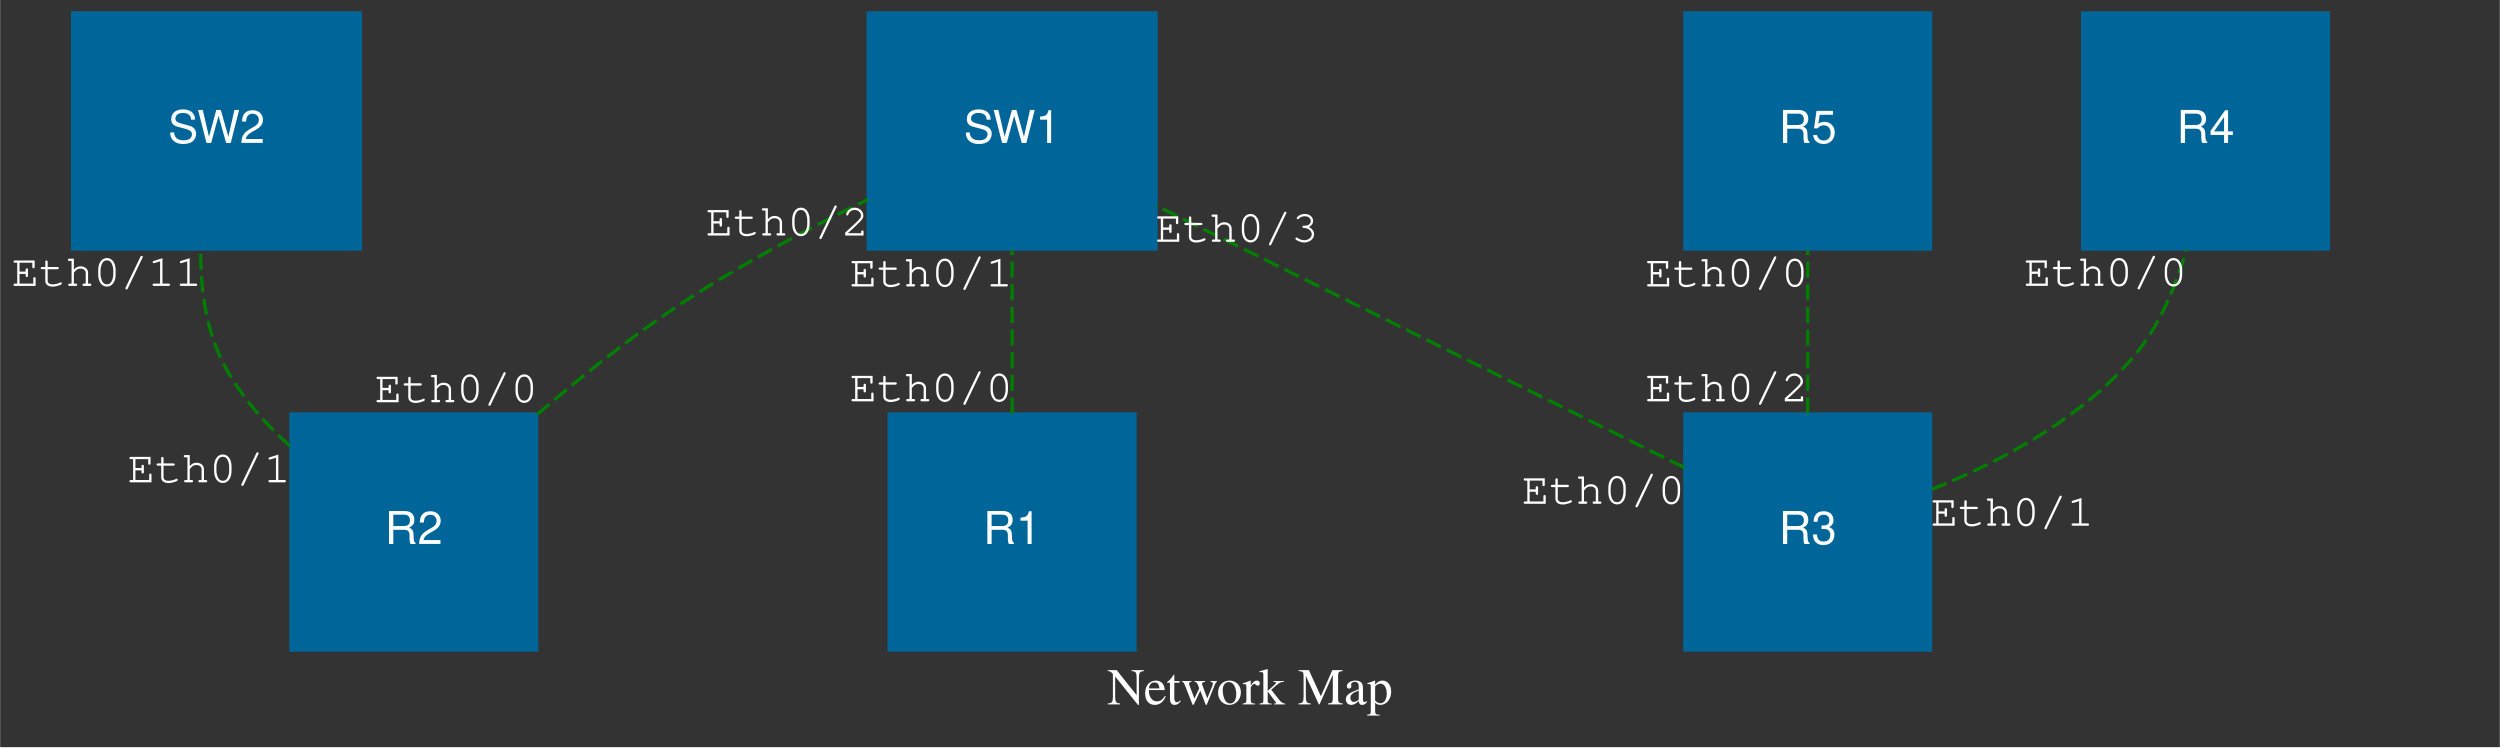
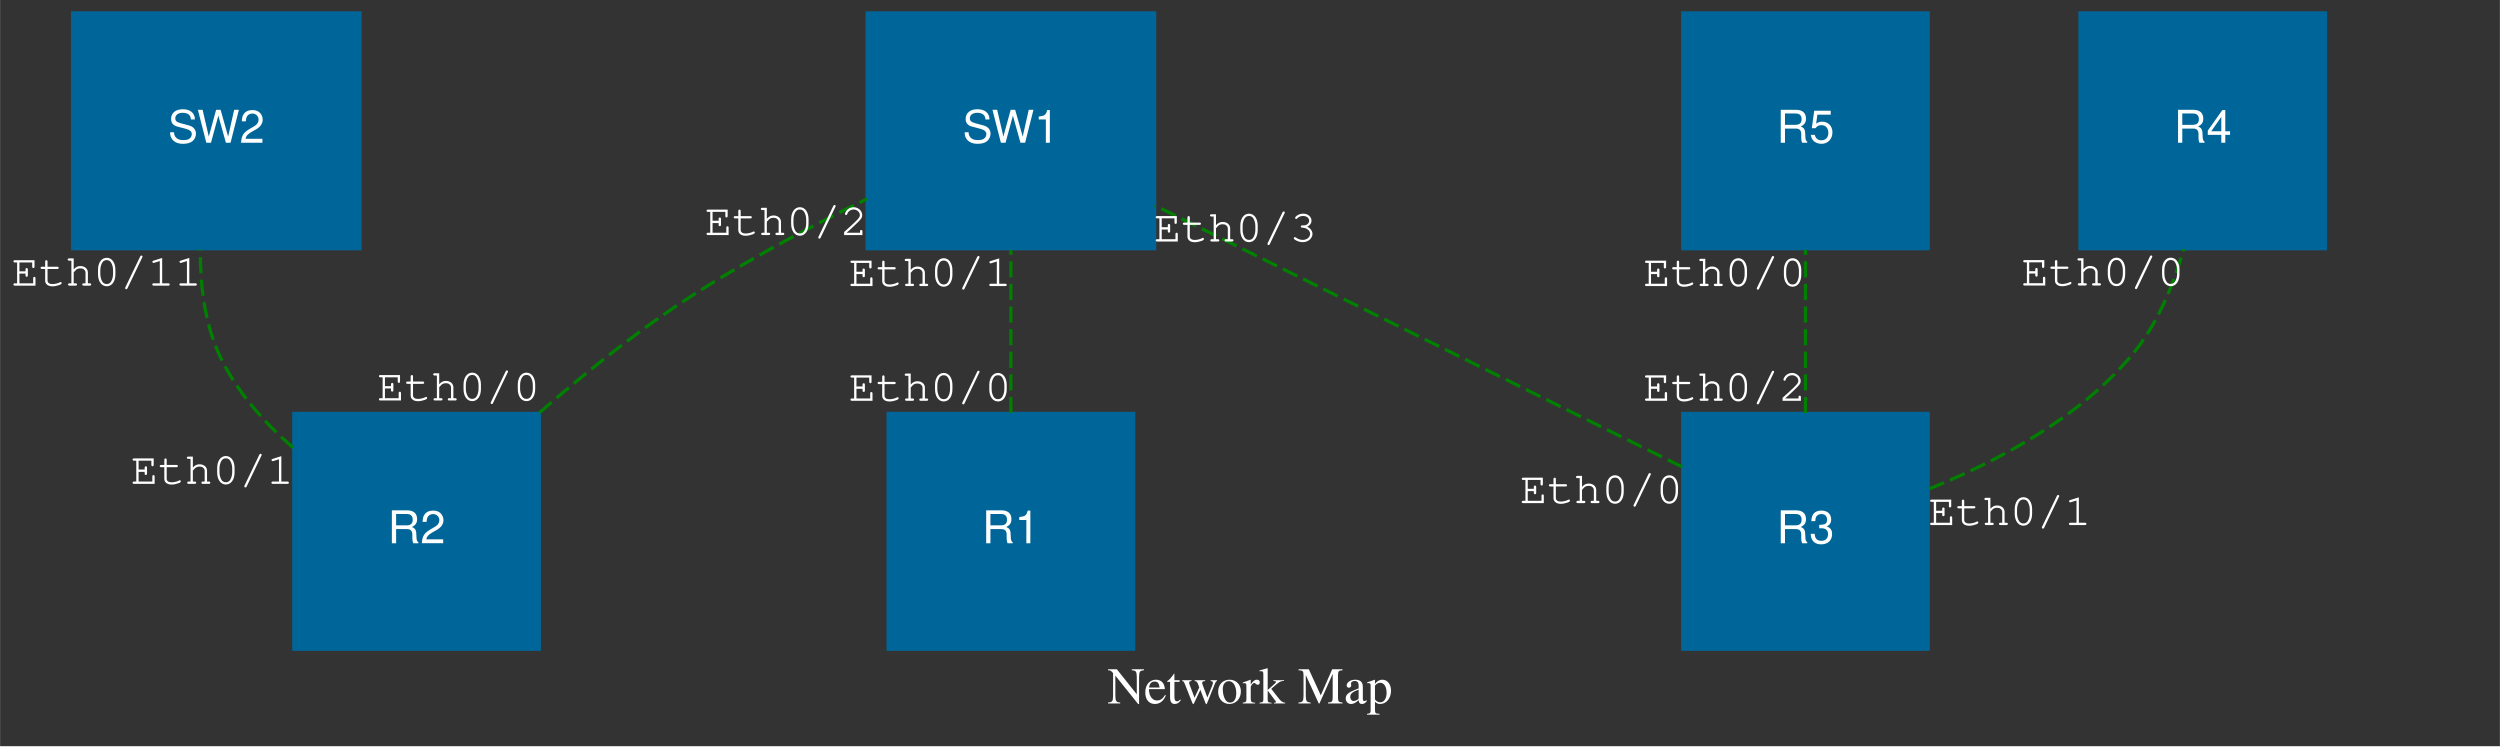
- <svg xmlns="http://www.w3.org/2000/svg" width="773pt" height="231pt" viewBox="0.00 0.00 772.89 231.00">
+ <svg xmlns="http://www.w3.org/2000/svg" width="774pt" height="231pt" viewBox="0.00 0.00 773.94 231.00">
  <g id="graph0" class="graph" transform="scale(1 1) rotate(0) translate(4 227)">
-     <polygon fill="#333333" stroke="none" points="-4,4 -4,-227 768.891,-227 768.891,4 -4,4" />
-     <text text-anchor="middle" x="382.446" y="-9.2" font-family="Times,serif" font-size="16.00" fill="white">Network Map</text>
+     <polygon fill="#333333" stroke="none" points="-4,4 -4,-227 769.941,-227 769.941,4 -4,4" />
+     <text text-anchor="middle" x="382.971" y="-9.2" font-family="Times,serif" font-size="16.00" fill="white">Network Map</text>
    <g id="node1" class="node">
-       <polygon fill="#006699" stroke="#006699" points="107.391,-223 18.391,-223 18.391,-150 107.391,-150 107.391,-223" />
-       <text text-anchor="middle" x="62.891" y="-182.8" font-family="Helvetica,sans-Serif" font-size="14.00" fill="white">SW2</text>
+       <polygon fill="#006699" stroke="#006699" points="353.441,-223 264.441,-223 264.441,-150 353.441,-150 353.441,-223" />
+       <text text-anchor="middle" x="308.941" y="-182.8" font-family="Helvetica,sans-Serif" font-size="14.00" fill="white">SW1</text>
    </g>
    <g id="node2" class="node">
-       <polygon fill="#006699" stroke="#006699" points="353.391,-223 264.391,-223 264.391,-150 353.391,-150 353.391,-223" />
-       <text text-anchor="middle" x="308.891" y="-182.8" font-family="Helvetica,sans-Serif" font-size="14.00" fill="white">SW1</text>
+       <polygon fill="#006699" stroke="#006699" points="346.941,-99 270.941,-99 270.941,-26 346.941,-26 346.941,-99" />
+       <text text-anchor="middle" x="308.941" y="-58.8" font-family="Helvetica,sans-Serif" font-size="14.00" fill="white">R1</text>
+     </g>
+     <g id="edge1" class="edge">
+       <path fill="none" stroke="green" stroke-dasharray="5,2" d="M308.941,-99.115C308.941,-115.01 308.941,-133.704 308.941,-149.629" />
+       <text text-anchor="middle" x="358.941" y="-120.8" font-family="Courier,monospace" font-size="14.00" fill="white">            </text>
+       <text text-anchor="middle" x="283.941" y="-138.429" font-family="Courier,monospace" font-size="14.00" fill="white">Eth0/1</text>
+       <text text-anchor="middle" x="283.941" y="-102.915" font-family="Courier,monospace" font-size="14.00" fill="white">Eth0/0</text>
    </g>
    <g id="node3" class="node">
-       <polygon fill="#006699" stroke="#006699" points="161.891,-99 85.891,-99 85.891,-26 161.891,-26 161.891,-99" />
-       <text text-anchor="middle" x="123.891" y="-58.8" font-family="Helvetica,sans-Serif" font-size="14.00" fill="white">R2</text>
+       <polygon fill="#006699" stroke="#006699" points="107.441,-223 18.441,-223 18.441,-150 107.441,-150 107.441,-223" />
+       <text text-anchor="middle" x="62.941" y="-182.8" font-family="Helvetica,sans-Serif" font-size="14.00" fill="white">SW2</text>
+     </g>
+     <g id="node4" class="node">
+       <polygon fill="#006699" stroke="#006699" points="592.941,-223 516.941,-223 516.941,-150 592.941,-150 592.941,-223" />
+       <text text-anchor="middle" x="554.941" y="-182.8" font-family="Helvetica,sans-Serif" font-size="14.00" fill="white">R5</text>
+     </g>
+     <g id="node5" class="node">
+       <polygon fill="#006699" stroke="#006699" points="715.941,-223 639.941,-223 639.941,-150 715.941,-150 715.941,-223" />
+       <text text-anchor="middle" x="677.941" y="-182.8" font-family="Helvetica,sans-Serif" font-size="14.00" fill="white">R4</text>
+     </g>
+     <g id="node6" class="node">
+       <polygon fill="#006699" stroke="#006699" points="162.941,-99 86.941,-99 86.941,-26 162.941,-26 162.941,-99" />
+       <text text-anchor="middle" x="124.941" y="-58.8" font-family="Helvetica,sans-Serif" font-size="14.00" fill="white">R2</text>
+     </g>
+     <g id="edge2" class="edge">
+       <path fill="none" stroke="green" stroke-dasharray="5,2" d="M162.959,-99.207C175.789,-110.382 190.523,-122.312 204.941,-132 223.564,-144.513 245.487,-156.191 264.391,-165.425" />
+       <text text-anchor="middle" x="254.941" y="-120.8" font-family="Courier,monospace" font-size="14.00" fill="white">            </text>
+       <text text-anchor="middle" x="239.391" y="-154.225" font-family="Courier,monospace" font-size="14.00" fill="white">Eth0/2</text>
+       <text text-anchor="middle" x="137.959" y="-103.007" font-family="Courier,monospace" font-size="14.00" fill="white">Eth0/0</text>
    </g>
    <g id="edge3" class="edge">
-       <path fill="none" stroke="green" stroke-dasharray="5,2" d="M85.63,-89.059C76.898,-96.912 68.763,-106.337 63.891,-117 59.294,-127.061 57.905,-138.852 58,-149.788" />
-       <text text-anchor="middle" x="113.891" y="-120.8" font-family="Courier,monospace" font-size="14.00" fill="white">            </text>
-       <text text-anchor="middle" x="29" y="-138.588" font-family="Courier,monospace" font-size="14.00" fill="white">Eth0/11</text>
-       <text text-anchor="middle" x="60.63" y="-77.859" font-family="Courier,monospace" font-size="14.00" fill="white">Eth0/1</text>
+       <path fill="none" stroke="green" stroke-dasharray="5,2" d="M86.688,-88.394C77.572,-96.356 69.021,-106.002 63.941,-117 59.303,-127.042 57.903,-138.828 58,-149.765" />
+       <text text-anchor="middle" x="113.941" y="-120.8" font-family="Courier,monospace" font-size="14.00" fill="white">            </text>
+       <text text-anchor="middle" x="29" y="-138.565" font-family="Courier,monospace" font-size="14.00" fill="white">Eth0/11</text>
+       <text text-anchor="middle" x="61.688" y="-77.194" font-family="Courier,monospace" font-size="14.00" fill="white">Eth0/1</text>
    </g>
-     <g id="edge2" class="edge">
-       <path fill="none" stroke="green" stroke-dasharray="5,2" d="M162.029,-98.824C175.119,-110.098 190.186,-122.185 204.891,-132 223.552,-144.456 245.48,-156.126 264.378,-165.369" />
-       <text text-anchor="middle" x="254.891" y="-120.8" font-family="Courier,monospace" font-size="14.00" fill="white">            </text>
-       <text text-anchor="middle" x="239.378" y="-154.169" font-family="Courier,monospace" font-size="14.00" fill="white">Eth0/2</text>
-       <text text-anchor="middle" x="137.029" y="-102.624" font-family="Courier,monospace" font-size="14.00" fill="white">Eth0/0</text>
-     </g>
-     <g id="node4" class="node">
-       <polygon fill="#006699" stroke="#006699" points="592.891,-99 516.891,-99 516.891,-26 592.891,-26 592.891,-99" />
-       <text text-anchor="middle" x="554.891" y="-58.8" font-family="Helvetica,sans-Serif" font-size="14.00" fill="white">R3</text>
+     <g id="node7" class="node">
+       <polygon fill="#006699" stroke="#006699" points="592.941,-99 516.941,-99 516.941,-26 592.941,-26 592.941,-99" />
+       <text text-anchor="middle" x="554.941" y="-58.8" font-family="Helvetica,sans-Serif" font-size="14.00" fill="white">R3</text>
    </g>
    <g id="edge4" class="edge">
-       <path fill="none" stroke="green" stroke-dasharray="5,2" d="M516.723,-82.429C472.593,-104.314 400.057,-140.287 353.4,-163.426" />
-       <text text-anchor="middle" x="496.891" y="-120.8" font-family="Courier,monospace" font-size="14.00" fill="white">            </text>
-       <text text-anchor="middle" x="378.4" y="-152.226" font-family="Courier,monospace" font-size="14.00" fill="white">Eth0/3</text>
-       <text text-anchor="middle" x="491.723" y="-71.229" font-family="Courier,monospace" font-size="14.00" fill="white">Eth0/0</text>
-     </g>
-     <g id="node6" class="node">
-       <polygon fill="#006699" stroke="#006699" points="592.891,-223 516.891,-223 516.891,-150 592.891,-150 592.891,-223" />
-       <text text-anchor="middle" x="554.891" y="-182.8" font-family="Helvetica,sans-Serif" font-size="14.00" fill="white">R5</text>
+       <path fill="none" stroke="green" stroke-dasharray="5,2" d="M516.774,-82.429C472.643,-104.314 400.107,-140.287 353.45,-163.426" />
+       <text text-anchor="middle" x="496.941" y="-120.8" font-family="Courier,monospace" font-size="14.00" fill="white">            </text>
+       <text text-anchor="middle" x="378.45" y="-152.226" font-family="Courier,monospace" font-size="14.00" fill="white">Eth0/3</text>
+       <text text-anchor="middle" x="491.774" y="-71.229" font-family="Courier,monospace" font-size="14.00" fill="white">Eth0/0</text>
    </g>
    <g id="edge6" class="edge">
-       <path fill="none" stroke="green" stroke-dasharray="5,2" d="M554.891,-99.115C554.891,-115.01 554.891,-133.704 554.891,-149.629" />
-       <text text-anchor="middle" x="604.891" y="-120.8" font-family="Courier,monospace" font-size="14.00" fill="white">            </text>
-       <text text-anchor="middle" x="529.891" y="-138.429" font-family="Courier,monospace" font-size="14.00" fill="white">Eth0/0</text>
-       <text text-anchor="middle" x="529.891" y="-102.915" font-family="Courier,monospace" font-size="14.00" fill="white">Eth0/2</text>
-     </g>
-     <g id="node7" class="node">
-       <polygon fill="#006699" stroke="#006699" points="715.891,-223 639.891,-223 639.891,-150 715.891,-150 715.891,-223" />
-       <text text-anchor="middle" x="677.891" y="-182.8" font-family="Helvetica,sans-Serif" font-size="14.00" fill="white">R4</text>
+       <path fill="none" stroke="green" stroke-dasharray="5,2" d="M554.941,-99.115C554.941,-115.01 554.941,-133.704 554.941,-149.629" />
+       <text text-anchor="middle" x="604.941" y="-120.8" font-family="Courier,monospace" font-size="14.00" fill="white">            </text>
+       <text text-anchor="middle" x="529.941" y="-138.429" font-family="Courier,monospace" font-size="14.00" fill="white">Eth0/0</text>
+       <text text-anchor="middle" x="529.941" y="-102.915" font-family="Courier,monospace" font-size="14.00" fill="white">Eth0/2</text>
    </g>
    <g id="edge5" class="edge">
-       <path fill="none" stroke="green" stroke-dasharray="5,2" d="M593.16,-75.646C614.333,-84.153 639.583,-97.528 655.891,-117 663.67,-126.288 668.713,-138.373 671.976,-149.8" />
-       <text text-anchor="middle" x="714.891" y="-120.8" font-family="Courier,monospace" font-size="14.00" fill="white">            </text>
-       <text text-anchor="middle" x="646.976" y="-138.6" font-family="Courier,monospace" font-size="14.00" fill="white">Eth0/0</text>
-       <text text-anchor="middle" x="618.16" y="-64.446" font-family="Courier,monospace" font-size="14.00" fill="white">Eth0/1</text>
-     </g>
-     <g id="node5" class="node">
-       <polygon fill="#006699" stroke="#006699" points="346.891,-99 270.891,-99 270.891,-26 346.891,-26 346.891,-99" />
-       <text text-anchor="middle" x="308.891" y="-58.8" font-family="Helvetica,sans-Serif" font-size="14.00" fill="white">R1</text>
-     </g>
-     <g id="edge1" class="edge">
-       <path fill="none" stroke="green" stroke-dasharray="5,2" d="M308.891,-99.115C308.891,-115.01 308.891,-133.704 308.891,-149.629" />
-       <text text-anchor="middle" x="358.891" y="-120.8" font-family="Courier,monospace" font-size="14.00" fill="white">            </text>
-       <text text-anchor="middle" x="283.891" y="-138.429" font-family="Courier,monospace" font-size="14.00" fill="white">Eth0/1</text>
-       <text text-anchor="middle" x="283.891" y="-102.915" font-family="Courier,monospace" font-size="14.00" fill="white">Eth0/0</text>
+       <path fill="none" stroke="green" stroke-dasharray="5,2" d="M593.21,-75.646C614.383,-84.153 639.633,-97.528 655.941,-117 663.721,-126.288 668.763,-138.373 672.026,-149.8" />
+       <text text-anchor="middle" x="715.941" y="-120.8" font-family="Courier,monospace" font-size="14.00" fill="white">            </text>
+       <text text-anchor="middle" x="647.026" y="-138.6" font-family="Courier,monospace" font-size="14.00" fill="white">Eth0/0</text>
+       <text text-anchor="middle" x="618.21" y="-64.446" font-family="Courier,monospace" font-size="14.00" fill="white">Eth0/1</text>
    </g>
  </g>
</svg>
